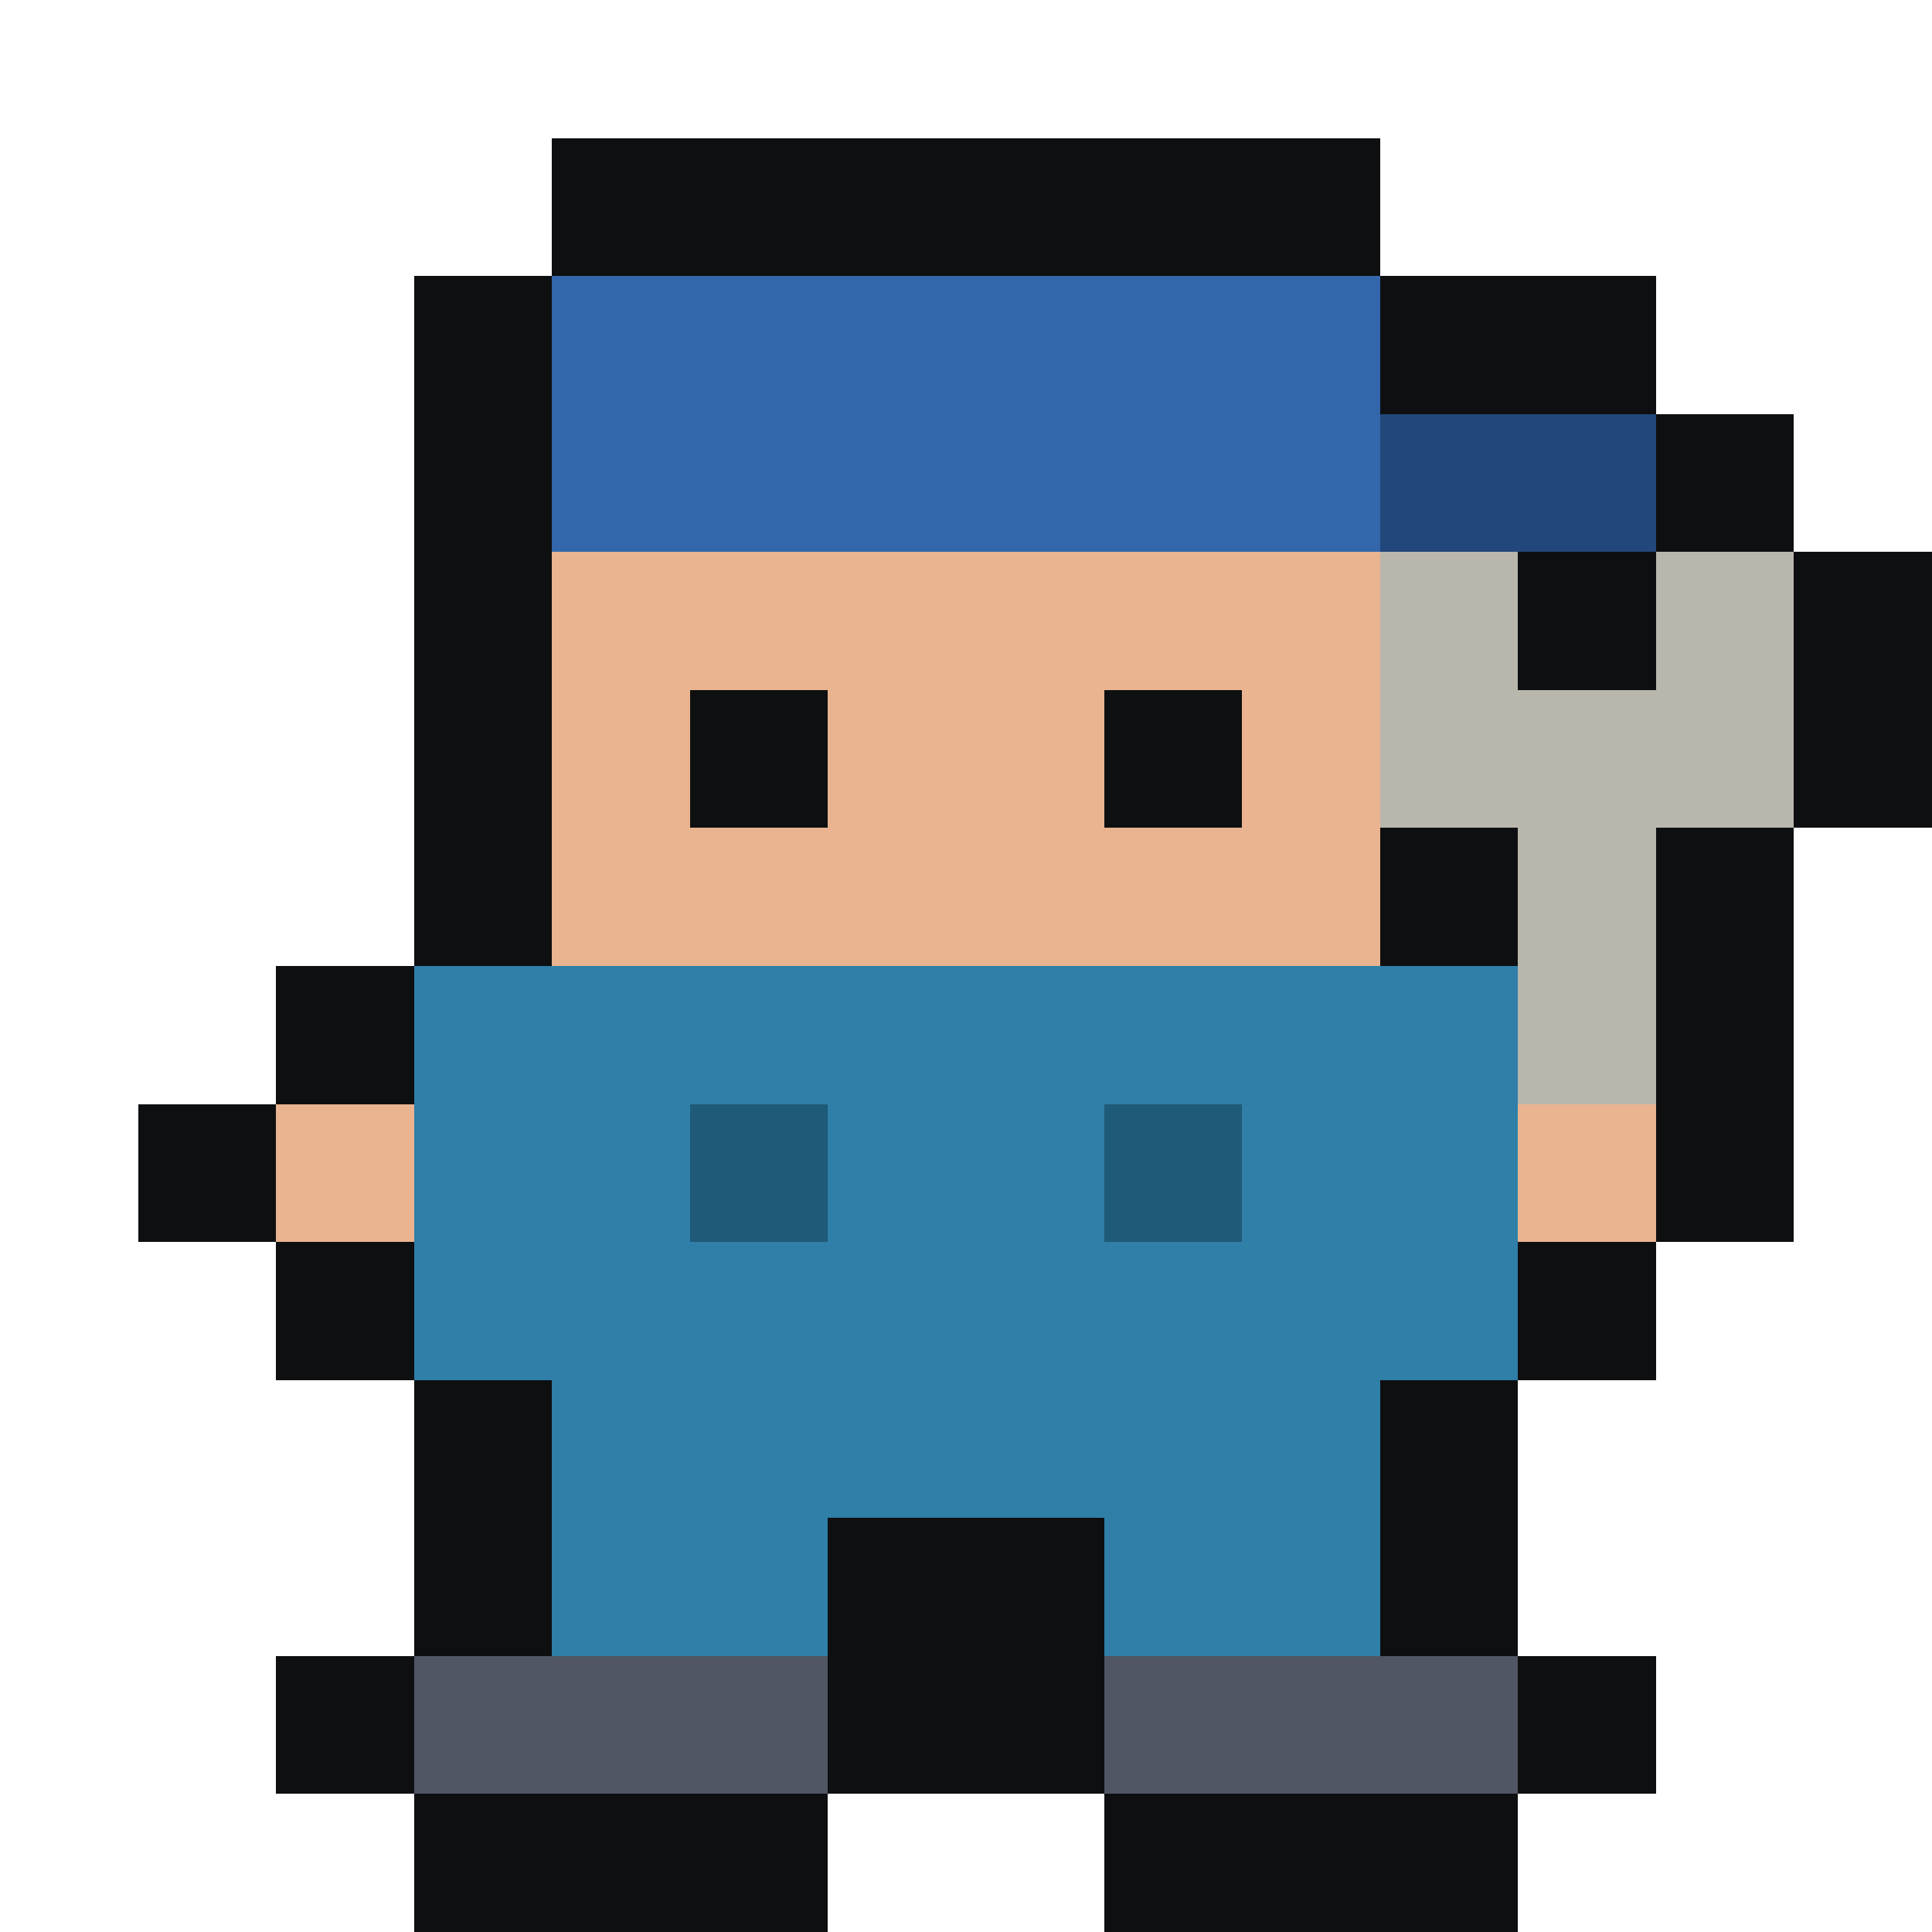
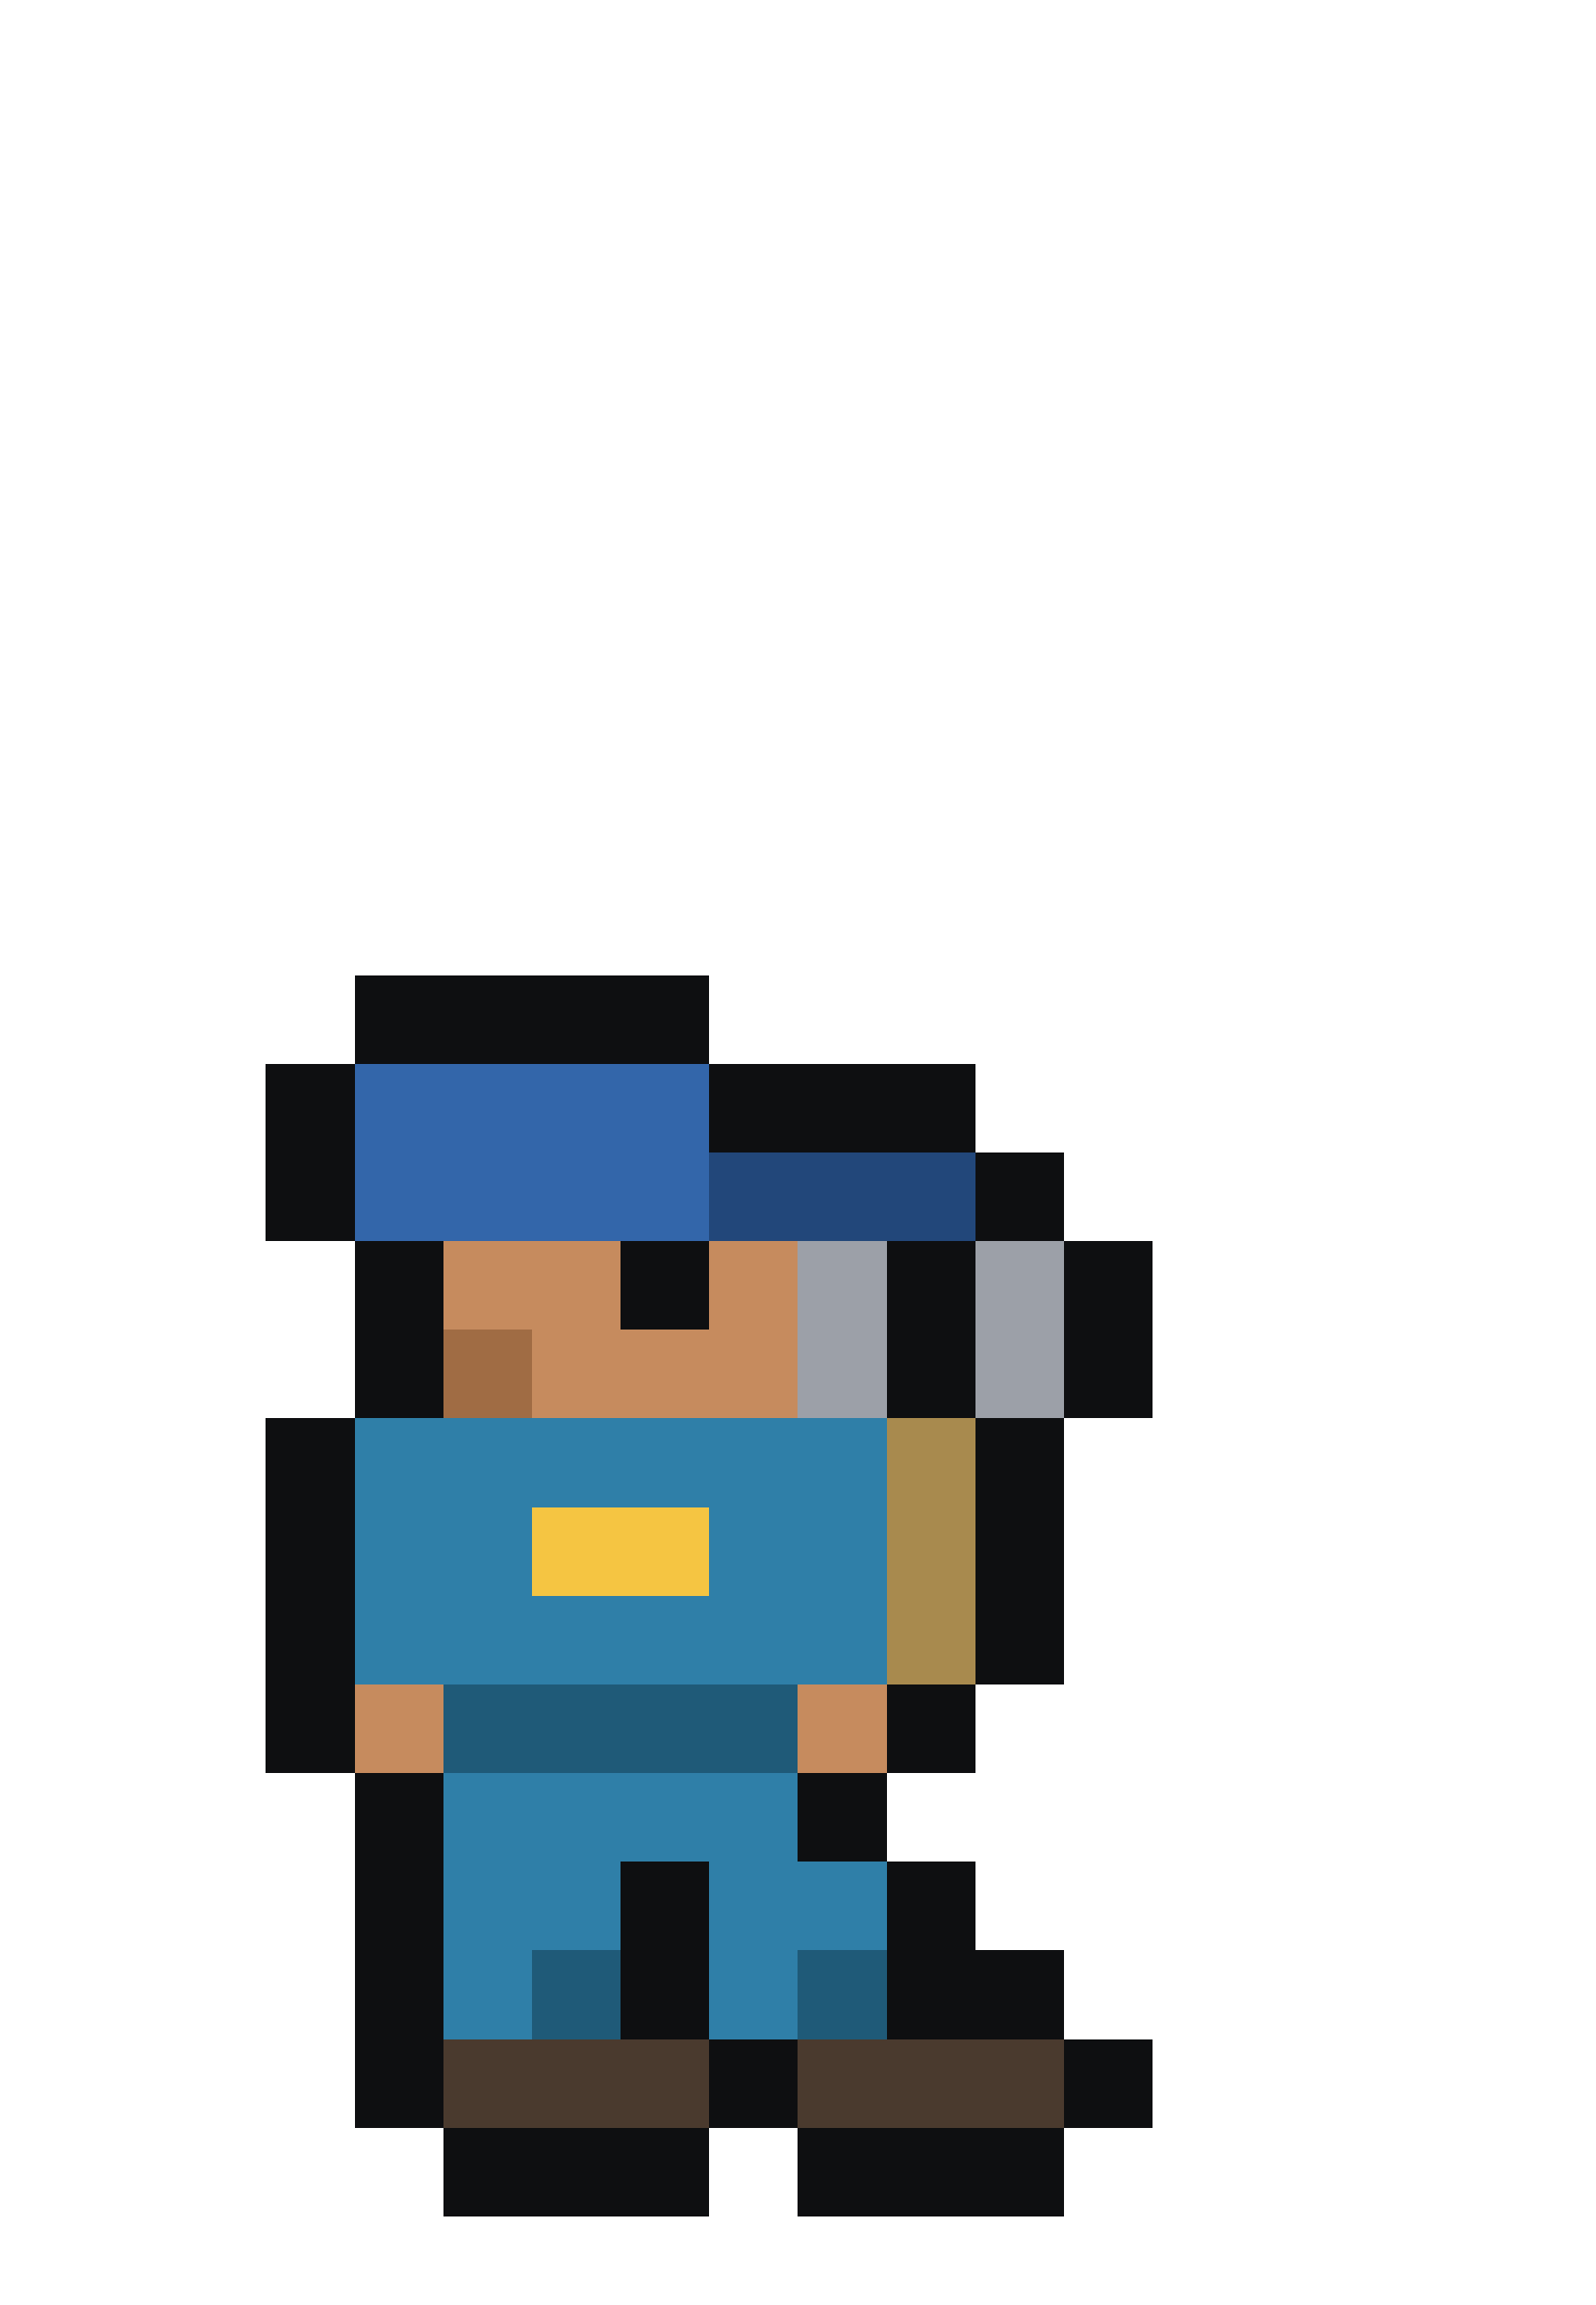
- <svg xmlns="http://www.w3.org/2000/svg" viewBox="0 0 14 14" shape-rendering="crispEdges">
-   <rect x="4" y="1" width="1" height="1" fill="#0E0F11" />
-   <rect x="5" y="1" width="1" height="1" fill="#0E0F11" />
-   <rect x="6" y="1" width="1" height="1" fill="#0E0F11" />
-   <rect x="7" y="1" width="1" height="1" fill="#0E0F11" />
-   <rect x="8" y="1" width="1" height="1" fill="#0E0F11" />
-   <rect x="9" y="1" width="1" height="1" fill="#0E0F11" />
-   <rect x="3" y="2" width="1" height="1" fill="#0E0F11" />
-   <rect x="4" y="2" width="1" height="1" fill="#3366AA" />
-   <rect x="5" y="2" width="1" height="1" fill="#3366AA" />
-   <rect x="6" y="2" width="1" height="1" fill="#3366AA" />
-   <rect x="7" y="2" width="1" height="1" fill="#3366AA" />
-   <rect x="8" y="2" width="1" height="1" fill="#3366AA" />
-   <rect x="9" y="2" width="1" height="1" fill="#3366AA" />
-   <rect x="10" y="2" width="1" height="1" fill="#0E0F11" />
-   <rect x="11" y="2" width="1" height="1" fill="#0E0F11" />
-   <rect x="3" y="3" width="1" height="1" fill="#0E0F11" />
-   <rect x="4" y="3" width="1" height="1" fill="#3366AA" />
-   <rect x="5" y="3" width="1" height="1" fill="#3366AA" />
-   <rect x="6" y="3" width="1" height="1" fill="#3366AA" />
-   <rect x="7" y="3" width="1" height="1" fill="#3366AA" />
-   <rect x="8" y="3" width="1" height="1" fill="#3366AA" />
-   <rect x="9" y="3" width="1" height="1" fill="#3366AA" />
-   <rect x="10" y="3" width="1" height="1" fill="#22477A" />
-   <rect x="11" y="3" width="1" height="1" fill="#22477A" />
-   <rect x="12" y="3" width="1" height="1" fill="#0E0F11" />
-   <rect x="3" y="4" width="1" height="1" fill="#0E0F11" />
-   <rect x="4" y="4" width="1" height="1" fill="#E9B48F" />
-   <rect x="5" y="4" width="1" height="1" fill="#E9B48F" />
-   <rect x="6" y="4" width="1" height="1" fill="#E9B48F" />
-   <rect x="7" y="4" width="1" height="1" fill="#E9B48F" />
-   <rect x="8" y="4" width="1" height="1" fill="#E9B48F" />
-   <rect x="9" y="4" width="1" height="1" fill="#E9B48F" />
-   <rect x="10" y="4" width="1" height="1" fill="#B9B6AC" />
-   <rect x="11" y="4" width="1" height="1" fill="#0E0F11" />
-   <rect x="12" y="4" width="1" height="1" fill="#B9B6AC" />
-   <rect x="13" y="4" width="1" height="1" fill="#0E0F11" />
-   <rect x="3" y="5" width="1" height="1" fill="#0E0F11" />
-   <rect x="4" y="5" width="1" height="1" fill="#E9B48F" />
-   <rect x="5" y="5" width="1" height="1" fill="#0E0F11" />
-   <rect x="6" y="5" width="1" height="1" fill="#E9B48F" />
-   <rect x="7" y="5" width="1" height="1" fill="#E9B48F" />
-   <rect x="8" y="5" width="1" height="1" fill="#0E0F11" />
-   <rect x="9" y="5" width="1" height="1" fill="#E9B48F" />
-   <rect x="10" y="5" width="1" height="1" fill="#B9B6AC" />
-   <rect x="11" y="5" width="1" height="1" fill="#B9B6AC" />
-   <rect x="12" y="5" width="1" height="1" fill="#B9B6AC" />
-   <rect x="13" y="5" width="1" height="1" fill="#0E0F11" />
-   <rect x="3" y="6" width="1" height="1" fill="#0E0F11" />
-   <rect x="4" y="6" width="1" height="1" fill="#E9B48F" />
-   <rect x="5" y="6" width="1" height="1" fill="#E9B48F" />
-   <rect x="6" y="6" width="1" height="1" fill="#E9B48F" />
-   <rect x="7" y="6" width="1" height="1" fill="#E9B48F" />
-   <rect x="8" y="6" width="1" height="1" fill="#E9B48F" />
-   <rect x="9" y="6" width="1" height="1" fill="#E9B48F" />
-   <rect x="10" y="6" width="1" height="1" fill="#0E0F11" />
-   <rect x="11" y="6" width="1" height="1" fill="#B9B6AC" />
-   <rect x="12" y="6" width="1" height="1" fill="#0E0F11" />
-   <rect x="2" y="7" width="1" height="1" fill="#0E0F11" />
-   <rect x="3" y="7" width="1" height="1" fill="#2F7FA8" />
-   <rect x="4" y="7" width="1" height="1" fill="#2F7FA8" />
-   <rect x="5" y="7" width="1" height="1" fill="#2F7FA8" />
-   <rect x="6" y="7" width="1" height="1" fill="#2F7FA8" />
-   <rect x="7" y="7" width="1" height="1" fill="#2F7FA8" />
-   <rect x="8" y="7" width="1" height="1" fill="#2F7FA8" />
-   <rect x="9" y="7" width="1" height="1" fill="#2F7FA8" />
-   <rect x="10" y="7" width="1" height="1" fill="#2F7FA8" />
-   <rect x="11" y="7" width="1" height="1" fill="#B9B6AC" />
-   <rect x="12" y="7" width="1" height="1" fill="#0E0F11" />
-   <rect x="1" y="8" width="1" height="1" fill="#0E0F11" />
-   <rect x="2" y="8" width="1" height="1" fill="#E9B48F" />
-   <rect x="3" y="8" width="1" height="1" fill="#2F7FA8" />
-   <rect x="4" y="8" width="1" height="1" fill="#2F7FA8" />
-   <rect x="5" y="8" width="1" height="1" fill="#1F5A78" />
-   <rect x="6" y="8" width="1" height="1" fill="#2F7FA8" />
-   <rect x="7" y="8" width="1" height="1" fill="#2F7FA8" />
-   <rect x="8" y="8" width="1" height="1" fill="#1F5A78" />
-   <rect x="9" y="8" width="1" height="1" fill="#2F7FA8" />
-   <rect x="10" y="8" width="1" height="1" fill="#2F7FA8" />
-   <rect x="11" y="8" width="1" height="1" fill="#E9B48F" />
-   <rect x="12" y="8" width="1" height="1" fill="#0E0F11" />
-   <rect x="2" y="9" width="1" height="1" fill="#0E0F11" />
-   <rect x="3" y="9" width="1" height="1" fill="#2F7FA8" />
-   <rect x="4" y="9" width="1" height="1" fill="#2F7FA8" />
-   <rect x="5" y="9" width="1" height="1" fill="#2F7FA8" />
-   <rect x="6" y="9" width="1" height="1" fill="#2F7FA8" />
-   <rect x="7" y="9" width="1" height="1" fill="#2F7FA8" />
-   <rect x="8" y="9" width="1" height="1" fill="#2F7FA8" />
-   <rect x="9" y="9" width="1" height="1" fill="#2F7FA8" />
-   <rect x="10" y="9" width="1" height="1" fill="#2F7FA8" />
-   <rect x="11" y="9" width="1" height="1" fill="#0E0F11" />
-   <rect x="3" y="10" width="1" height="1" fill="#0E0F11" />
-   <rect x="4" y="10" width="1" height="1" fill="#2F7FA8" />
-   <rect x="5" y="10" width="1" height="1" fill="#2F7FA8" />
-   <rect x="6" y="10" width="1" height="1" fill="#2F7FA8" />
-   <rect x="7" y="10" width="1" height="1" fill="#2F7FA8" />
-   <rect x="8" y="10" width="1" height="1" fill="#2F7FA8" />
-   <rect x="9" y="10" width="1" height="1" fill="#2F7FA8" />
-   <rect x="10" y="10" width="1" height="1" fill="#0E0F11" />
-   <rect x="3" y="11" width="1" height="1" fill="#0E0F11" />
-   <rect x="4" y="11" width="1" height="1" fill="#2F7FA8" />
-   <rect x="5" y="11" width="1" height="1" fill="#2F7FA8" />
+ <svg xmlns="http://www.w3.org/2000/svg" viewBox="0 0 18 26" shape-rendering="crispEdges">
+   <rect x="4" y="11" width="1" height="1" fill="#0E0F11" />
+   <rect x="5" y="11" width="1" height="1" fill="#0E0F11" />
  <rect x="6" y="11" width="1" height="1" fill="#0E0F11" />
  <rect x="7" y="11" width="1" height="1" fill="#0E0F11" />
-   <rect x="8" y="11" width="1" height="1" fill="#2F7FA8" />
-   <rect x="9" y="11" width="1" height="1" fill="#2F7FA8" />
-   <rect x="10" y="11" width="1" height="1" fill="#0E0F11" />
-   <rect x="2" y="12" width="1" height="1" fill="#0E0F11" />
-   <rect x="3" y="12" width="1" height="1" fill="#505664" />
-   <rect x="4" y="12" width="1" height="1" fill="#505664" />
-   <rect x="5" y="12" width="1" height="1" fill="#505664" />
-   <rect x="6" y="12" width="1" height="1" fill="#0E0F11" />
-   <rect x="7" y="12" width="1" height="1" fill="#0E0F11" />
-   <rect x="8" y="12" width="1" height="1" fill="#505664" />
-   <rect x="9" y="12" width="1" height="1" fill="#505664" />
-   <rect x="10" y="12" width="1" height="1" fill="#505664" />
-   <rect x="11" y="12" width="1" height="1" fill="#0E0F11" />
+   <rect x="3" y="12" width="1" height="1" fill="#0E0F11" />
+   <rect x="4" y="12" width="1" height="1" fill="#3366AA" />
+   <rect x="5" y="12" width="1" height="1" fill="#3366AA" />
+   <rect x="6" y="12" width="1" height="1" fill="#3366AA" />
+   <rect x="7" y="12" width="1" height="1" fill="#3366AA" />
+   <rect x="8" y="12" width="1" height="1" fill="#0E0F11" />
+   <rect x="9" y="12" width="1" height="1" fill="#0E0F11" />
+   <rect x="10" y="12" width="1" height="1" fill="#0E0F11" />
  <rect x="3" y="13" width="1" height="1" fill="#0E0F11" />
-   <rect x="4" y="13" width="1" height="1" fill="#0E0F11" />
-   <rect x="5" y="13" width="1" height="1" fill="#0E0F11" />
-   <rect x="8" y="13" width="1" height="1" fill="#0E0F11" />
-   <rect x="9" y="13" width="1" height="1" fill="#0E0F11" />
-   <rect x="10" y="13" width="1" height="1" fill="#0E0F11" />
+   <rect x="4" y="13" width="1" height="1" fill="#3366AA" />
+   <rect x="5" y="13" width="1" height="1" fill="#3366AA" />
+   <rect x="6" y="13" width="1" height="1" fill="#3366AA" />
+   <rect x="7" y="13" width="1" height="1" fill="#3366AA" />
+   <rect x="8" y="13" width="1" height="1" fill="#22477A" />
+   <rect x="9" y="13" width="1" height="1" fill="#22477A" />
+   <rect x="10" y="13" width="1" height="1" fill="#22477A" />
+   <rect x="11" y="13" width="1" height="1" fill="#0E0F11" />
+   <rect x="4" y="14" width="1" height="1" fill="#0E0F11" />
+   <rect x="5" y="14" width="1" height="1" fill="#C68B5E" />
+   <rect x="6" y="14" width="1" height="1" fill="#C68B5E" />
+   <rect x="7" y="14" width="1" height="1" fill="#0E0F11" />
+   <rect x="8" y="14" width="1" height="1" fill="#C68B5E" />
+   <rect x="9" y="14" width="1" height="1" fill="#9CA0A8" />
+   <rect x="10" y="14" width="1" height="1" fill="#0E0F11" />
+   <rect x="11" y="14" width="1" height="1" fill="#9CA0A8" />
+   <rect x="12" y="14" width="1" height="1" fill="#0E0F11" />
+   <rect x="4" y="15" width="1" height="1" fill="#0E0F11" />
+   <rect x="5" y="15" width="1" height="1" fill="#A06C44" />
+   <rect x="6" y="15" width="1" height="1" fill="#C68B5E" />
+   <rect x="7" y="15" width="1" height="1" fill="#C68B5E" />
+   <rect x="8" y="15" width="1" height="1" fill="#C68B5E" />
+   <rect x="9" y="15" width="1" height="1" fill="#9CA0A8" />
+   <rect x="10" y="15" width="1" height="1" fill="#0E0F11" />
+   <rect x="11" y="15" width="1" height="1" fill="#9CA0A8" />
+   <rect x="12" y="15" width="1" height="1" fill="#0E0F11" />
+   <rect x="3" y="16" width="1" height="1" fill="#0E0F11" />
+   <rect x="4" y="16" width="1" height="1" fill="#2F7FA8" />
+   <rect x="5" y="16" width="1" height="1" fill="#2F7FA8" />
+   <rect x="6" y="16" width="1" height="1" fill="#2F7FA8" />
+   <rect x="7" y="16" width="1" height="1" fill="#2F7FA8" />
+   <rect x="8" y="16" width="1" height="1" fill="#2F7FA8" />
+   <rect x="9" y="16" width="1" height="1" fill="#2F7FA8" />
+   <rect x="10" y="16" width="1" height="1" fill="#A88A4E" />
+   <rect x="11" y="16" width="1" height="1" fill="#0E0F11" />
+   <rect x="3" y="17" width="1" height="1" fill="#0E0F11" />
+   <rect x="4" y="17" width="1" height="1" fill="#2F7FA8" />
+   <rect x="5" y="17" width="1" height="1" fill="#2F7FA8" />
+   <rect x="6" y="17" width="1" height="1" fill="#F5C542" />
+   <rect x="7" y="17" width="1" height="1" fill="#F5C542" />
+   <rect x="8" y="17" width="1" height="1" fill="#2F7FA8" />
+   <rect x="9" y="17" width="1" height="1" fill="#2F7FA8" />
+   <rect x="10" y="17" width="1" height="1" fill="#A88A4E" />
+   <rect x="11" y="17" width="1" height="1" fill="#0E0F11" />
+   <rect x="3" y="18" width="1" height="1" fill="#0E0F11" />
+   <rect x="4" y="18" width="1" height="1" fill="#2F7FA8" />
+   <rect x="5" y="18" width="1" height="1" fill="#2F7FA8" />
+   <rect x="6" y="18" width="1" height="1" fill="#2F7FA8" />
+   <rect x="7" y="18" width="1" height="1" fill="#2F7FA8" />
+   <rect x="8" y="18" width="1" height="1" fill="#2F7FA8" />
+   <rect x="9" y="18" width="1" height="1" fill="#2F7FA8" />
+   <rect x="10" y="18" width="1" height="1" fill="#A88A4E" />
+   <rect x="11" y="18" width="1" height="1" fill="#0E0F11" />
+   <rect x="3" y="19" width="1" height="1" fill="#0E0F11" />
+   <rect x="4" y="19" width="1" height="1" fill="#C68B5E" />
+   <rect x="5" y="19" width="1" height="1" fill="#1F5A78" />
+   <rect x="6" y="19" width="1" height="1" fill="#1F5A78" />
+   <rect x="7" y="19" width="1" height="1" fill="#1F5A78" />
+   <rect x="8" y="19" width="1" height="1" fill="#1F5A78" />
+   <rect x="9" y="19" width="1" height="1" fill="#C68B5E" />
+   <rect x="10" y="19" width="1" height="1" fill="#0E0F11" />
+   <rect x="4" y="20" width="1" height="1" fill="#0E0F11" />
+   <rect x="5" y="20" width="1" height="1" fill="#2F7FA8" />
+   <rect x="6" y="20" width="1" height="1" fill="#2F7FA8" />
+   <rect x="7" y="20" width="1" height="1" fill="#2F7FA8" />
+   <rect x="8" y="20" width="1" height="1" fill="#2F7FA8" />
+   <rect x="9" y="20" width="1" height="1" fill="#0E0F11" />
+   <rect x="4" y="21" width="1" height="1" fill="#0E0F11" />
+   <rect x="5" y="21" width="1" height="1" fill="#2F7FA8" />
+   <rect x="6" y="21" width="1" height="1" fill="#2F7FA8" />
+   <rect x="7" y="21" width="1" height="1" fill="#0E0F11" />
+   <rect x="8" y="21" width="1" height="1" fill="#2F7FA8" />
+   <rect x="9" y="21" width="1" height="1" fill="#2F7FA8" />
+   <rect x="10" y="21" width="1" height="1" fill="#0E0F11" />
+   <rect x="4" y="22" width="1" height="1" fill="#0E0F11" />
+   <rect x="5" y="22" width="1" height="1" fill="#2F7FA8" />
+   <rect x="6" y="22" width="1" height="1" fill="#1F5A78" />
+   <rect x="7" y="22" width="1" height="1" fill="#0E0F11" />
+   <rect x="8" y="22" width="1" height="1" fill="#2F7FA8" />
+   <rect x="9" y="22" width="1" height="1" fill="#1F5A78" />
+   <rect x="10" y="22" width="1" height="1" fill="#0E0F11" />
+   <rect x="11" y="22" width="1" height="1" fill="#0E0F11" />
+   <rect x="4" y="23" width="1" height="1" fill="#0E0F11" />
+   <rect x="5" y="23" width="1" height="1" fill="#4A3A2E" />
+   <rect x="6" y="23" width="1" height="1" fill="#4A3A2E" />
+   <rect x="7" y="23" width="1" height="1" fill="#4A3A2E" />
+   <rect x="8" y="23" width="1" height="1" fill="#0E0F11" />
+   <rect x="9" y="23" width="1" height="1" fill="#4A3A2E" />
+   <rect x="10" y="23" width="1" height="1" fill="#4A3A2E" />
+   <rect x="11" y="23" width="1" height="1" fill="#4A3A2E" />
+   <rect x="12" y="23" width="1" height="1" fill="#0E0F11" />
+   <rect x="5" y="24" width="1" height="1" fill="#0E0F11" />
+   <rect x="6" y="24" width="1" height="1" fill="#0E0F11" />
+   <rect x="7" y="24" width="1" height="1" fill="#0E0F11" />
+   <rect x="9" y="24" width="1" height="1" fill="#0E0F11" />
+   <rect x="10" y="24" width="1" height="1" fill="#0E0F11" />
+   <rect x="11" y="24" width="1" height="1" fill="#0E0F11" />
</svg>
